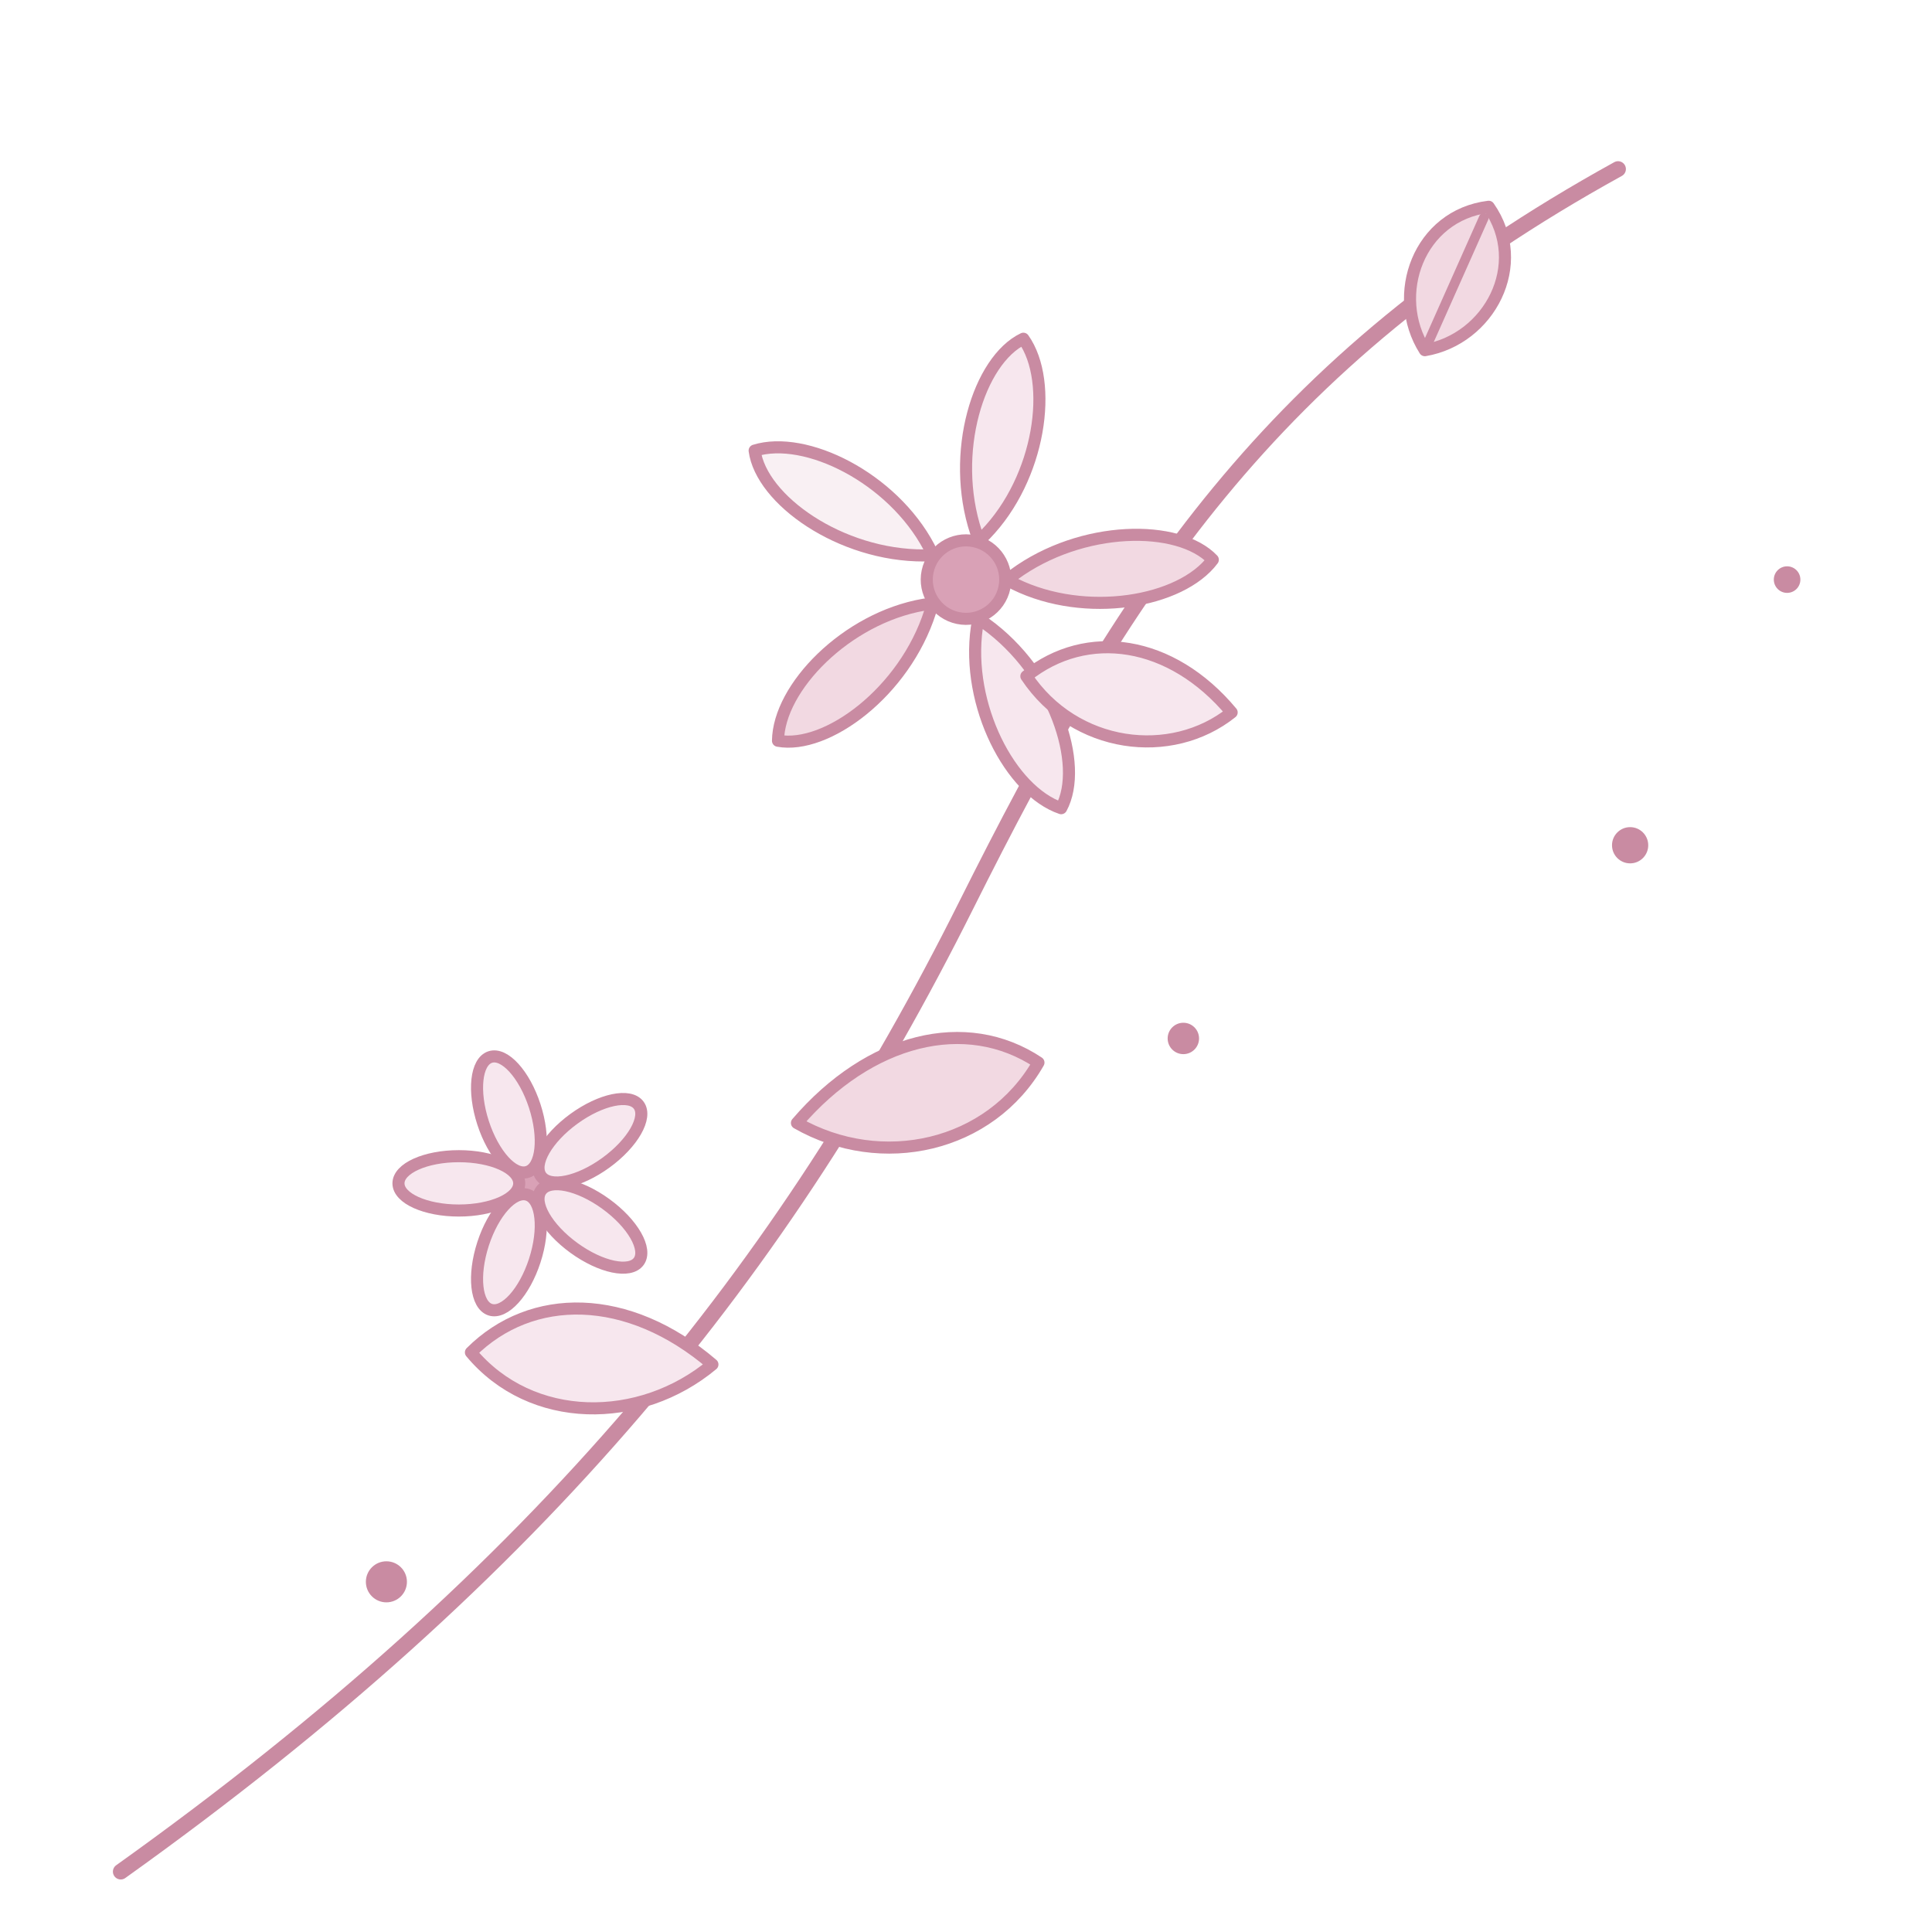
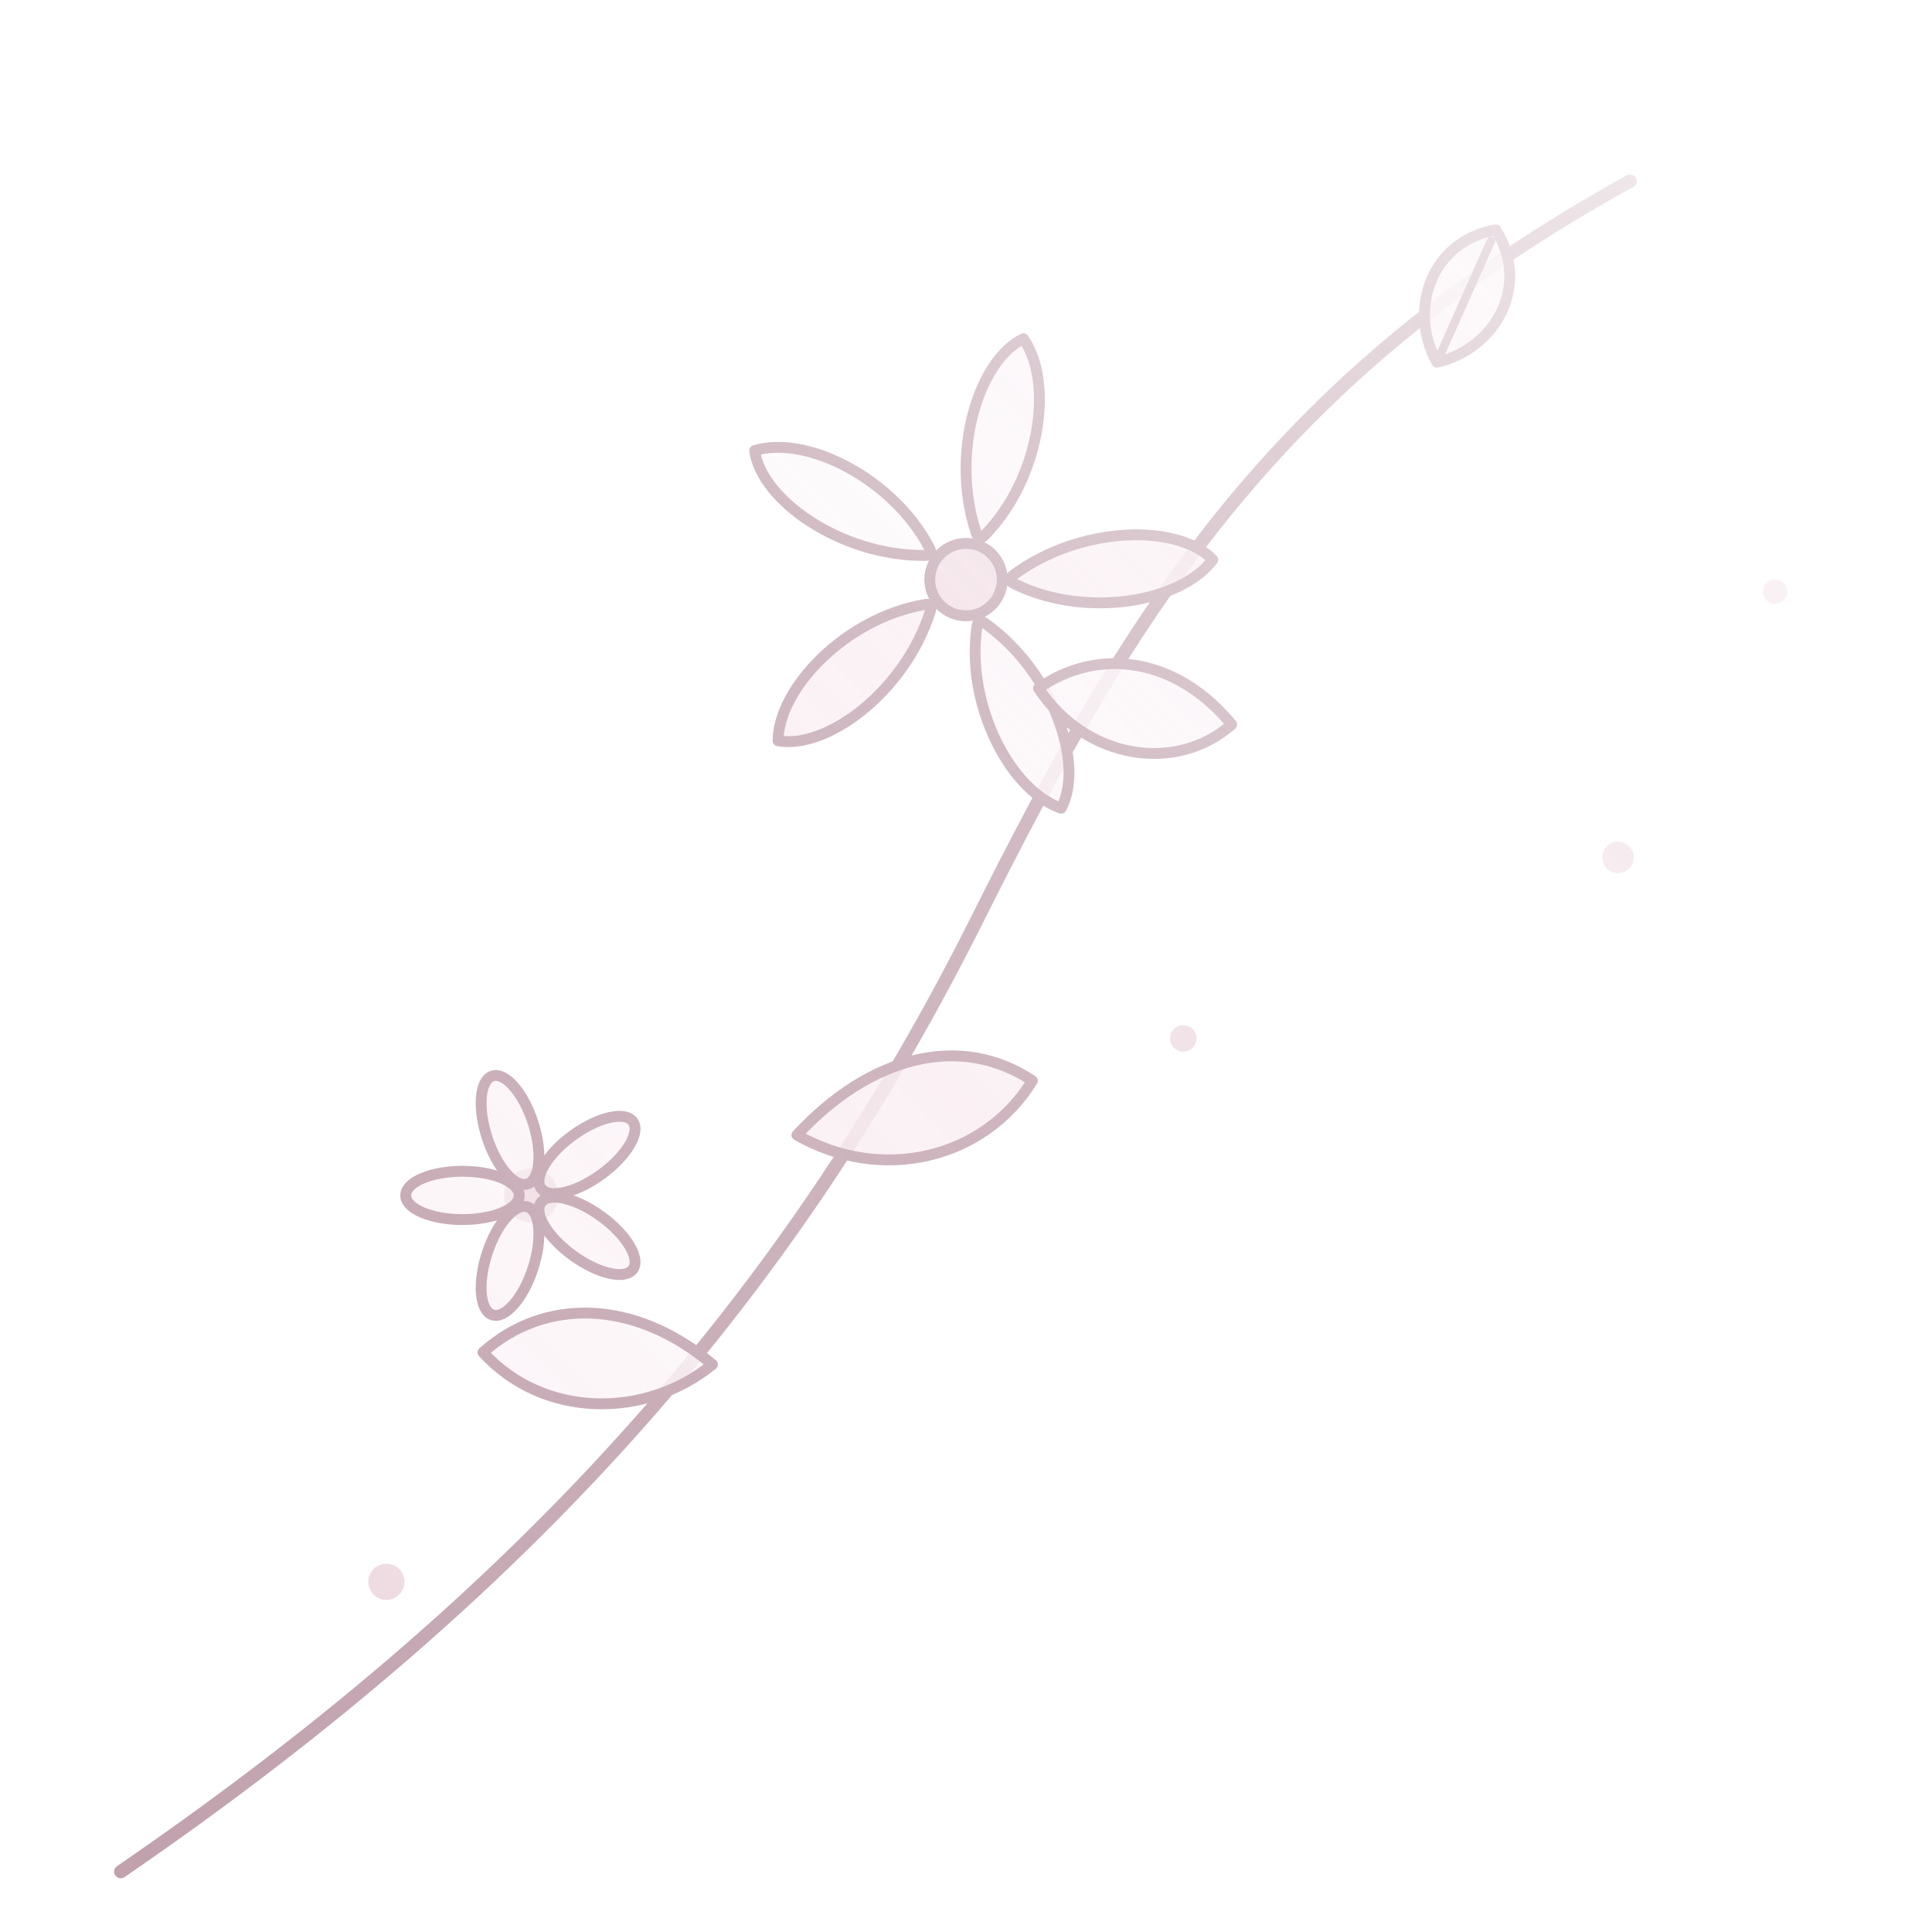
<svg xmlns="http://www.w3.org/2000/svg" viewBox="0 0 320 320" fill="none">
-   <g stroke="#C98BA2" stroke-width="2" stroke-linecap="round" stroke-linejoin="round">
-     <path d="M20 310 C90 260 130 210 160 150 C186 98 210 60 268 28" stroke-width="2.6" />
+   <defs>
+     <linearGradient id="sprigFade" x1="0" y1="1" x2="1" y2="0">
+       <stop offset="0" stop-color="#fff" stop-opacity="1" />
+       <stop offset="0.55" stop-color="#fff" stop-opacity="0.72" />
+       <stop offset="1" stop-color="#fff" stop-opacity="0.08" />
+     </linearGradient>
+     <mask id="sprigMask">
+       <rect width="320" height="320" fill="url(#sprigFade)" />
+     </mask>
+   </defs>
+   <g mask="url(#sprigMask)" opacity="0.55" stroke="#8A5066" stroke-width="1.8" stroke-linecap="round" stroke-linejoin="round">
+     <path d="M20 310 C90 262 132 212 162 152 C188 100 212 62 270 30" stroke-width="2.2" />
    <g transform="translate(160 96) rotate(12)">
-       <path d="M0 -8 C-7 -20 -5.5 -36 1 -41 C7.5 -35 8.5 -19 1.6 -8 C1 -7 0.6 -7 0 -8 Z" fill="#F7E7EE" transform="rotate(0)" />
-       <path d="M0 -8 C-7 -20 -5.5 -36 1 -41 C7.5 -35 8.5 -19 1.6 -8 C1 -7 0.6 -7 0 -8 Z" fill="#F2D9E2" transform="rotate(72)" />
-       <path d="M0 -8 C-7 -20 -5.5 -36 1 -41 C7.5 -35 8.5 -19 1.6 -8 C1 -7 0.6 -7 0 -8 Z" fill="#F7E7EE" transform="rotate(144)" />
-       <path d="M0 -8 C-7 -20 -5.5 -36 1 -41 C7.5 -35 8.5 -19 1.6 -8 C1 -7 0.6 -7 0 -8 Z" fill="#F2D9E2" transform="rotate(216)" />
-       <path d="M0 -8 C-7 -20 -5.5 -36 1 -41 C7.5 -35 8.5 -19 1.6 -8 C1 -7 0.6 -7 0 -8 Z" fill="#F9F0F3" transform="rotate(288)" />
-       <circle r="6.5" fill="#D9A1B6" />
+       <path d="M0 -8 C-7 -20 -5.5 -36 1 -41 C7.5 -35 8.5 -19 1.6 -8 C1 -7 0.6 -7 0 -8 Z" fill="#F7E7EE" fill-opacity="0.85" />
+       <path d="M0 -8 C-7 -20 -5.5 -36 1 -41 C7.5 -35 8.5 -19 1.6 -8 C1 -7 0.6 -7 0 -8 Z" fill="#F2D9E2" fill-opacity="0.85" transform="rotate(72)" />
+       <path d="M0 -8 C-7 -20 -5.5 -36 1 -41 C7.5 -35 8.5 -19 1.6 -8 C1 -7 0.6 -7 0 -8 Z" fill="#F7E7EE" fill-opacity="0.85" transform="rotate(144)" />
+       <path d="M0 -8 C-7 -20 -5.5 -36 1 -41 C7.5 -35 8.5 -19 1.6 -8 C1 -7 0.6 -7 0 -8 Z" fill="#F2D9E2" fill-opacity="0.85" transform="rotate(216)" />
+       <path d="M0 -8 C-7 -20 -5.5 -36 1 -41 C7.5 -35 8.5 -19 1.6 -8 C1 -7 0.6 -7 0 -8 Z" fill="#F9F0F3" fill-opacity="0.85" transform="rotate(288)" />
+       <circle r="6" fill="#D9A1B6" fill-opacity="0.7" />
    </g>
-     <g transform="translate(88 196) rotate(-18)">
-       <circle r="4" fill="#D9A1B6" />
-       <g fill="#F7E7EE">
-         <ellipse rx="4.5" ry="10" transform="rotate(0) translate(0 -12)" />
-         <ellipse rx="4.5" ry="10" transform="rotate(72) translate(0 -12)" />
-         <ellipse rx="4.5" ry="10" transform="rotate(144) translate(0 -12)" />
-         <ellipse rx="4.5" ry="10" transform="rotate(216) translate(0 -12)" />
-         <ellipse rx="4.5" ry="10" transform="rotate(288) translate(0 -12)" />
+     <g transform="translate(88 198) rotate(-18)">
+       <circle r="3.6" fill="#D9A1B6" fill-opacity="0.7" />
+       <g fill="#F7E7EE" fill-opacity="0.85">
+         <ellipse rx="4" ry="9.4" transform="rotate(0) translate(0 -11.4)" />
+         <ellipse rx="4" ry="9.4" transform="rotate(72) translate(0 -11.4)" />
+         <ellipse rx="4" ry="9.4" transform="rotate(144) translate(0 -11.4)" />
+         <ellipse rx="4" ry="9.4" transform="rotate(216) translate(0 -11.4)" />
+         <ellipse rx="4" ry="9.4" transform="rotate(288) translate(0 -11.4)" />
      </g>
    </g>
-     <g transform="translate(236 58) rotate(24)">
-       <path d="M0 0 C-9 -6 -10 -20 0 -26 C10 -20 9 -6 0 0 Z" fill="#F2D9E2" />
-       <path d="M0 -24 C0 -16 0 -8 0 0" stroke-width="1.6" />
+     <g transform="translate(238 60) rotate(24)">
+       <path d="M0 0 C-8 -6 -9 -18 0 -24 C9 -18 8 -6 0 0 Z" fill="#F2D9E2" fill-opacity="0.85" />
+       <path d="M0 -22 C0 -15 0 -8 0 0" stroke-width="1.4" />
    </g>
-     <path d="M118 226 C104 214 88 214 78 224 C88 236 106 236 118 226 Z" fill="#F7E7EE" />
-     <path d="M132 186 C144 172 160 168 172 176 C164 190 146 194 132 186 Z" fill="#F2D9E2" />
-     <path d="M204 118 C194 106 180 104 170 112 C178 124 194 126 204 118 Z" fill="#F7E7EE" />
-     <g fill="#C98BA2" stroke="none">
-       <circle cx="64" cy="262" r="3.4" />
-       <circle cx="270" cy="140" r="3" />
-       <circle cx="296" cy="96" r="2.2" />
-       <circle cx="196" cy="172" r="2.6" />
+     <path d="M118 226 C105 215 90 215 80 224 C90 235 107 235 118 226 Z" fill="#F7E7EE" fill-opacity="0.85" />
+     <path d="M132 188 C144 175 159 171 171 179 C163 192 146 196 132 188 Z" fill="#F2D9E2" fill-opacity="0.85" />
+     <path d="M204 120 C195 109 182 107 172 114 C180 126 195 128 204 120 Z" fill="#F7E7EE" fill-opacity="0.85" />
+     <g fill="#C98BA2" stroke="none" fill-opacity="0.6">
+       <circle cx="64" cy="262" r="3" />
+       <circle cx="268" cy="142" r="2.6" />
+       <circle cx="294" cy="98" r="2" />
+       <circle cx="196" cy="172" r="2.2" />
    </g>
  </g>
</svg>
